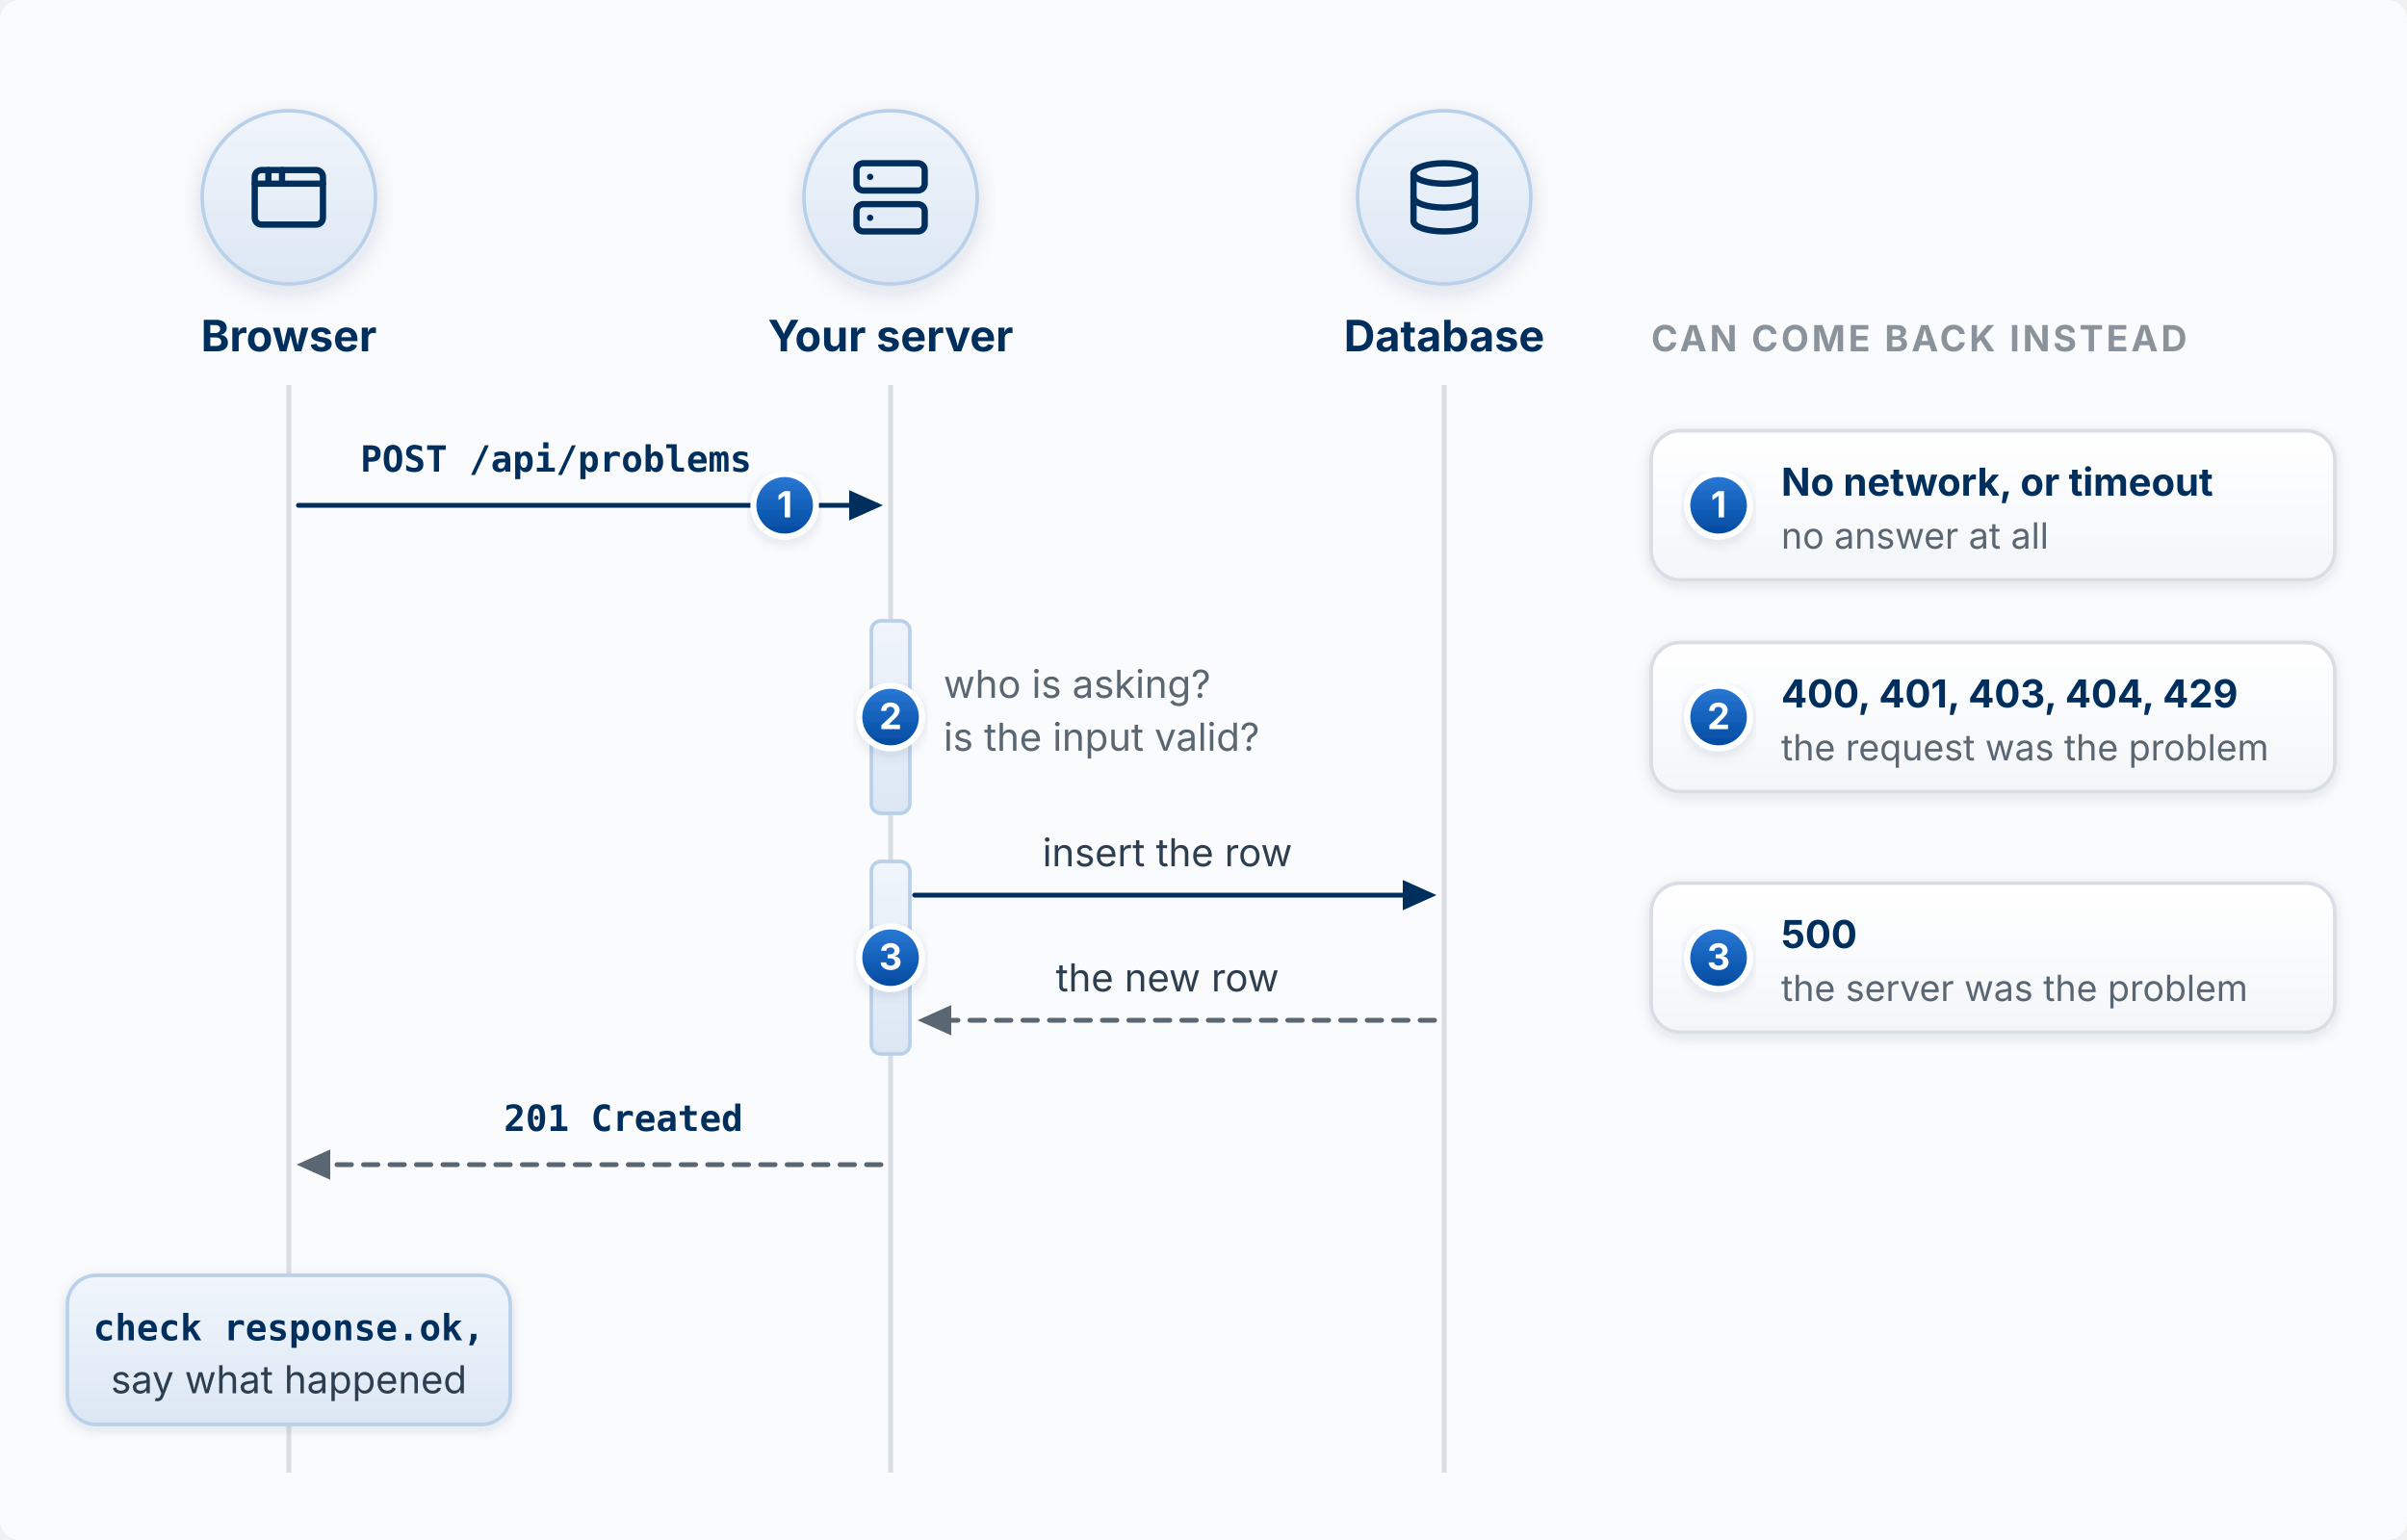
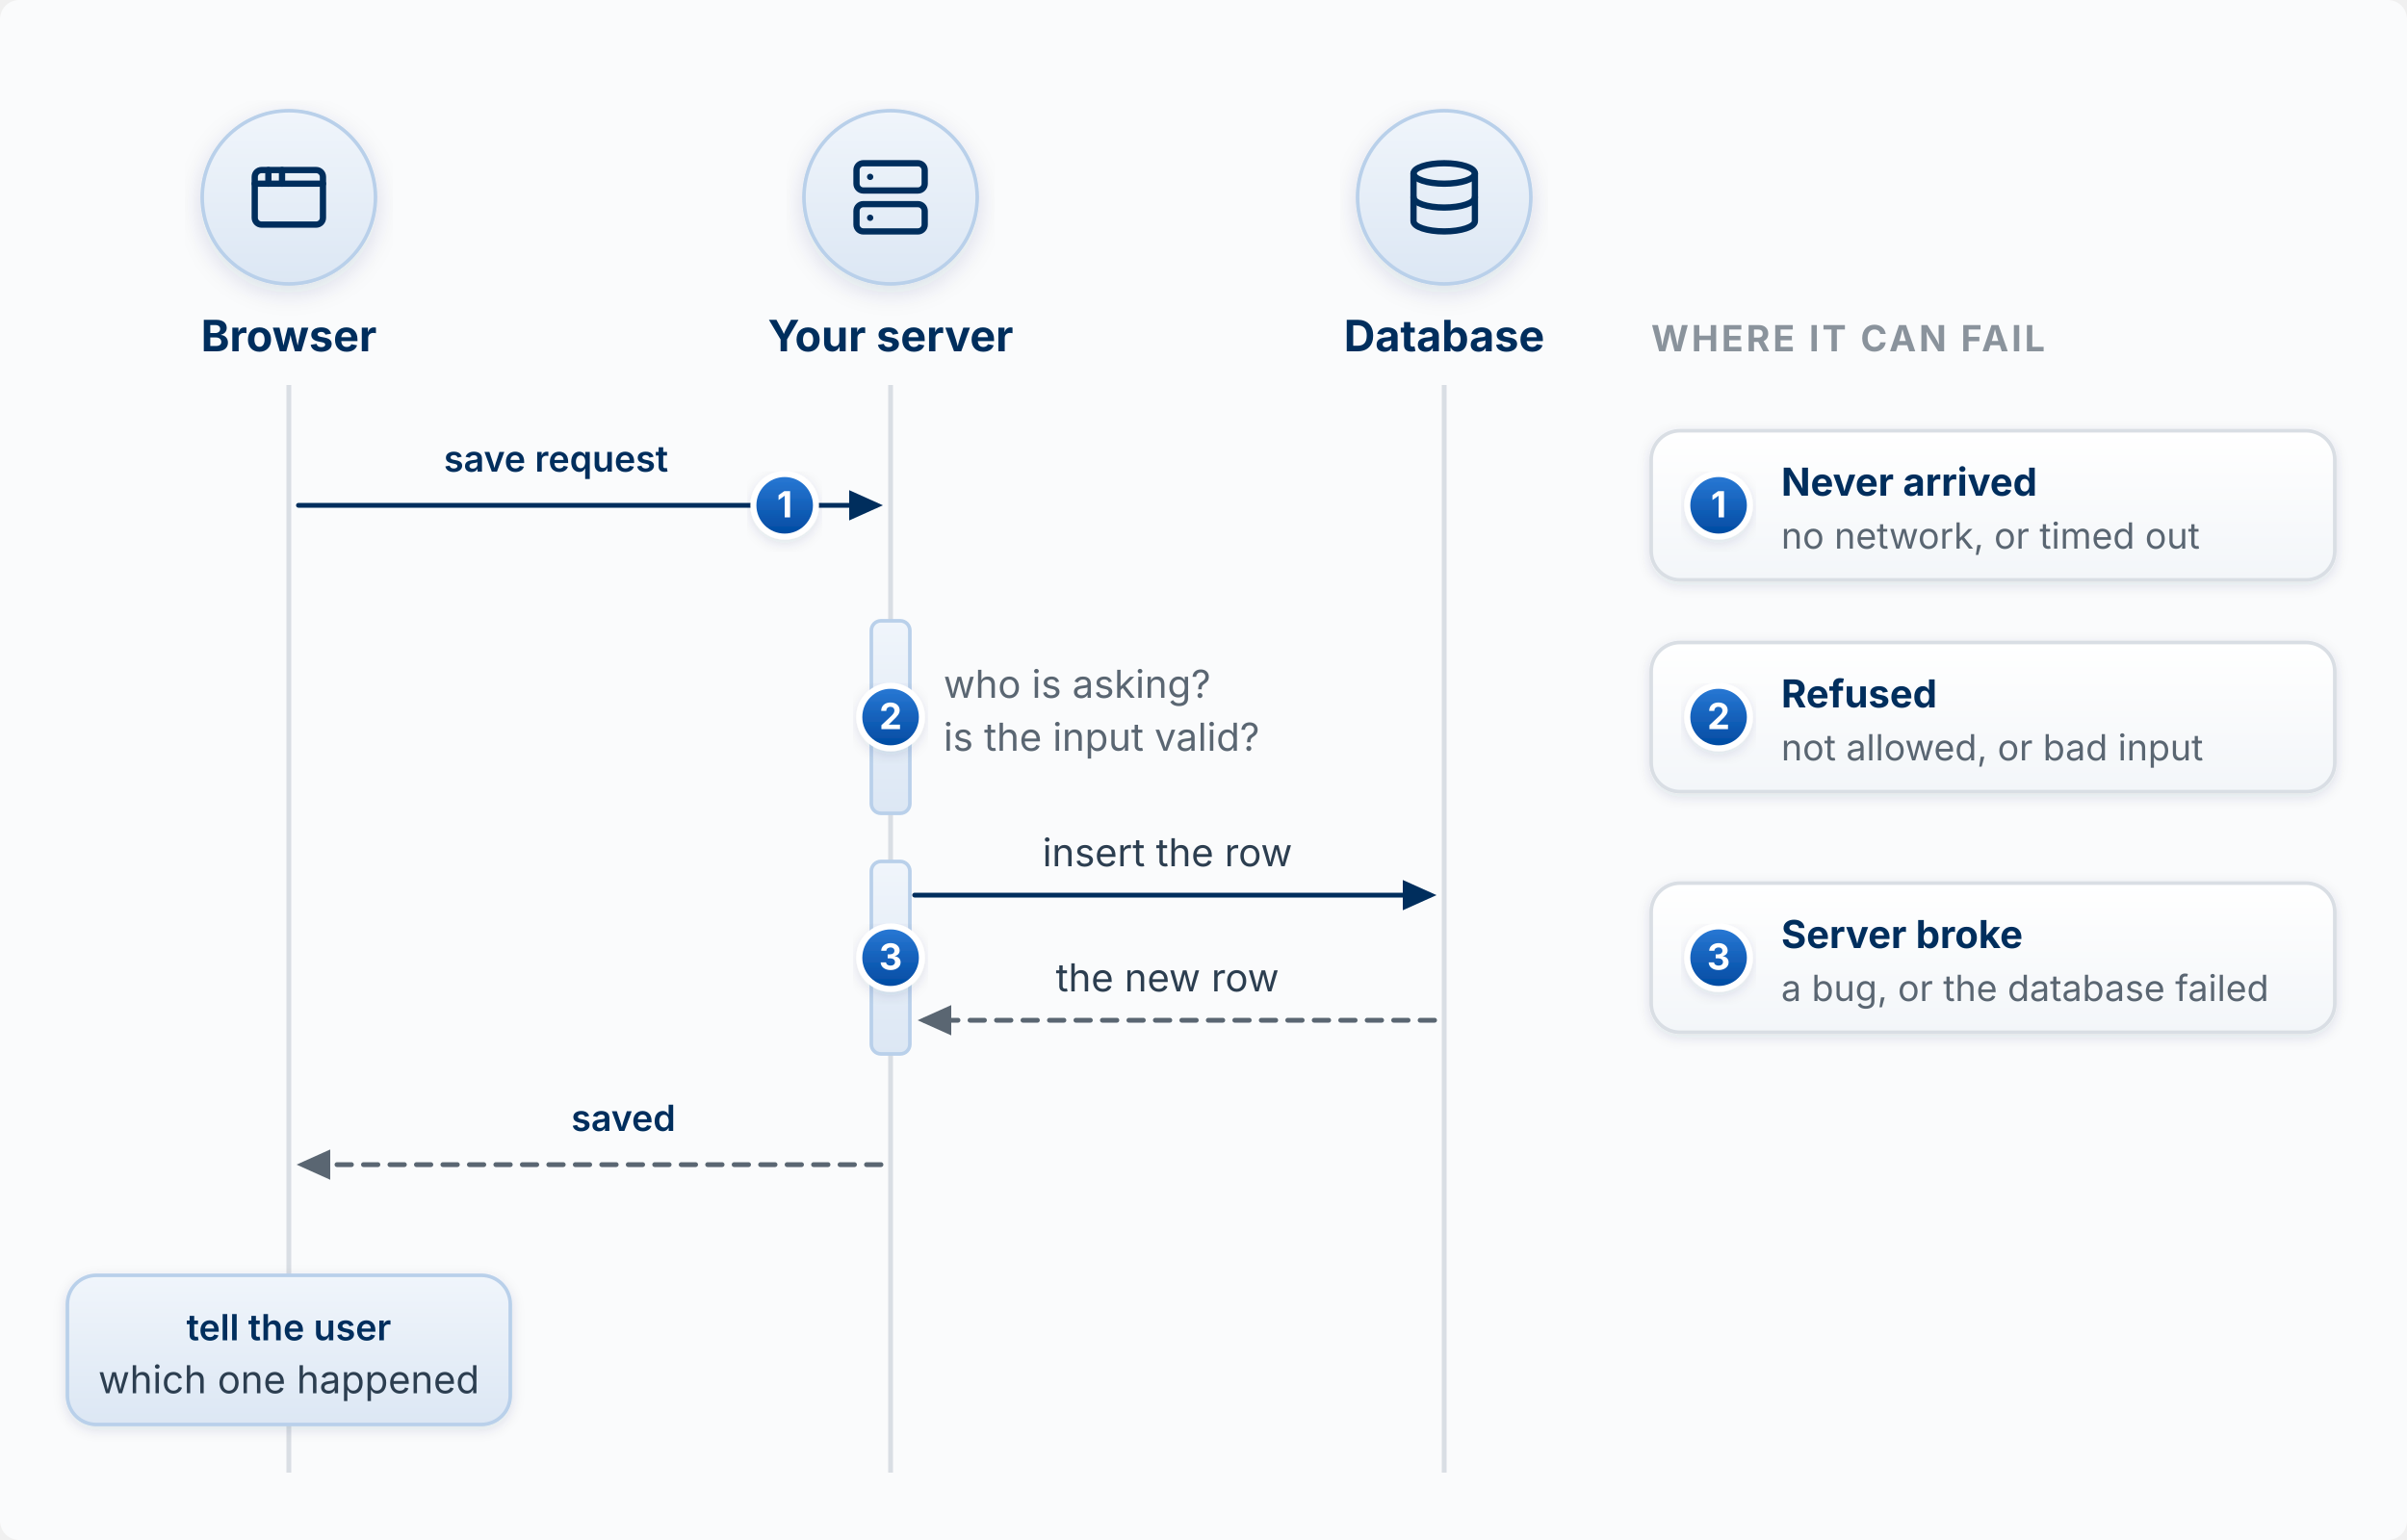
<svg xmlns="http://www.w3.org/2000/svg" viewBox="0 0 1000 640" role="img" font-family="Inter, 'Helvetica Neue', Helvetica, Arial, sans-serif">
  <defs>
    <linearGradient id="gCard" x1="0" y1="0" x2="0" y2="1">
      <stop offset="0%" stop-color="#FFFFFF" />
      <stop offset="100%" stop-color="#F3F6F9" />
    </linearGradient>
    <linearGradient id="gBlue" x1="0" y1="0" x2="0" y2="1">
      <stop offset="0%" stop-color="#F0F5FB" />
      <stop offset="100%" stop-color="#DCE7F4" />
    </linearGradient>
    <linearGradient id="gGray" x1="0" y1="0" x2="0" y2="1">
      <stop offset="0%" stop-color="#F4F6F8" />
      <stop offset="100%" stop-color="#E3E7EB" />
    </linearGradient>
    <linearGradient id="gNavy" x1="0" y1="0" x2="0" y2="1">
      <stop offset="0%" stop-color="#0E3F6A" />
      <stop offset="100%" stop-color="#001A36" />
    </linearGradient>
    <linearGradient id="gRoyal" x1="0" y1="0" x2="0" y2="1">
      <stop offset="0%" stop-color="#2A7AD6" />
      <stop offset="100%" stop-color="#0049A0" />
    </linearGradient>
    <linearGradient id="gGreen" x1="0" y1="0" x2="0" y2="1">
      <stop offset="0%" stop-color="#F1F8F3" />
      <stop offset="100%" stop-color="#E0EFE5" />
    </linearGradient>
    <linearGradient id="gRed" x1="0" y1="0" x2="0" y2="1">
      <stop offset="0%" stop-color="#FBF3F3" />
      <stop offset="100%" stop-color="#F3E1E1" />
    </linearGradient>
    <filter id="sh" x="-10%" y="-10%" width="120%" height="135%">
      <feDropShadow dx="0" dy="3" stdDeviation="5" flood-color="#002E5D" flood-opacity="0.13" />
    </filter>
    <filter id="shS" x="-10%" y="-10%" width="120%" height="135%">
      <feDropShadow dx="0" dy="1.5" stdDeviation="2.5" flood-color="#002E5D" flood-opacity="0.12" />
    </filter>
    <marker id="ah" viewBox="0 0 10 10" refX="8" refY="5" markerWidth="7" markerHeight="7" orient="auto-start-reverse">
      <path d="M0,0.5 L10,5 L0,9.5 z" fill="#8A939C" />
    </marker>
    <marker id="ahD" viewBox="0 0 10 10" refX="8" refY="5" markerWidth="7" markerHeight="7" orient="auto-start-reverse">
      <path d="M0,0.5 L10,5 L0,9.5 z" fill="#5A6672" />
    </marker>
    <marker id="ahA" viewBox="0 0 10 10" refX="8" refY="5" markerWidth="7" markerHeight="7" orient="auto-start-reverse">
      <path d="M0,0.5 L10,5 L0,9.5 z" fill="#0057B8" />
    </marker>
    <marker id="ahN" viewBox="0 0 10 10" refX="8" refY="5" markerWidth="7" markerHeight="7" orient="auto-start-reverse">
      <path d="M0,0.5 L10,5 L0,9.5 z" fill="#002E5D" />
    </marker>
  </defs>
  <rect x="0" y="0" width="1000" height="640" rx="8" fill="#FAFBFC" />
  <line x1="120" y1="160" x2="120" y2="612" stroke="#D9DEE4" stroke-width="2" />
  <circle cx="120" cy="82" r="36" fill="url(#gBlue)" stroke="#B9D0EA" stroke-width="1.5" filter="url(#sh)" />
  <g transform="translate(103.0,65.0) scale(1.417)" fill="none" stroke="#002E5D" stroke-width="1.84" stroke-linecap="round" stroke-linejoin="round">
    <rect x="2" y="4" width="20" height="16" rx="2" />
    <path d="M10 4v4" />
    <path d="M2 8h20" />
    <path d="M6 4v4" />
  </g>
  <text x="120" y="146" font-size="18" font-weight="700" text-anchor="middle" fill="#002E5D">Browser</text>
  <line x1="370" y1="160" x2="370" y2="612" stroke="#D9DEE4" stroke-width="2" />
  <circle cx="370" cy="82" r="36" fill="url(#gBlue)" stroke="#B9D0EA" stroke-width="1.5" filter="url(#sh)" />
  <g transform="translate(353.0,65.0) scale(1.417)" fill="none" stroke="#002E5D" stroke-width="1.84" stroke-linecap="round" stroke-linejoin="round">
    <rect width="20" height="8" x="2" y="2" rx="2" ry="2" />
    <rect width="20" height="8" x="2" y="14" rx="2" ry="2" />
    <line x1="6" x2="6.01" y1="6" y2="6" />
    <line x1="6" x2="6.01" y1="18" y2="18" />
  </g>
  <text x="370" y="146" font-size="18" font-weight="700" text-anchor="middle" fill="#002E5D">Your server</text>
  <line x1="600" y1="160" x2="600" y2="612" stroke="#D9DEE4" stroke-width="2" />
  <circle cx="600" cy="82" r="36" fill="url(#gBlue)" stroke="#B9D0EA" stroke-width="1.5" filter="url(#sh)" />
  <g transform="translate(583.0,65.0) scale(1.417)" fill="none" stroke="#002E5D" stroke-width="1.84" stroke-linecap="round" stroke-linejoin="round">
    <ellipse cx="12" cy="5" rx="9" ry="3" />
    <path d="M3 5V19A9 3 0 0 0 21 19V5" />
    <path d="M3 12A9 3 0 0 0 21 12" />
  </g>
  <text x="600" y="146" font-size="18" font-weight="700" text-anchor="middle" fill="#002E5D">Database</text>
-   <text x="686" y="146" font-size="15" font-weight="700" letter-spacing="1.2" fill="#8A939C">CAN COME BACK INSTEAD</text>
+   <text x="686" y="146" font-size="15" font-weight="700" letter-spacing="1.2" fill="#8A939C">WHERE IT CAN FAIL</text>
  <path d="M124 210 H364" fill="none" stroke="#002E5D" stroke-width="2" stroke-linecap="round" stroke-linejoin="round" marker-end="url(#ahN)" />
-   <text x="231.0" y="196" font-size="15" font-weight="600" text-anchor="middle" font-family="Menlo, Consolas, monospace" fill="#002E5D">POST /api/problems</text>
+   <text x="231.0" y="196" font-size="15" font-weight="600" text-anchor="middle" font-family="Inter, 'Helvetica Neue', Helvetica, Arial, sans-serif" fill="#002E5D">save request</text>
  <circle cx="326" cy="210" r="13" fill="url(#gRoyal)" stroke="#FFFFFF" stroke-width="2.5" filter="url(#shS)" />
  <text x="326" y="215" font-size="15" font-weight="700" text-anchor="middle" fill="#FFFFFF">1</text>
  <rect x="686" y="179" width="284" height="62" rx="12" fill="url(#gCard)" stroke="#D9DEE4" stroke-width="1.5" filter="url(#shS)" />
  <circle cx="714" cy="210" r="13" fill="url(#gRoyal)" stroke="#FFFFFF" stroke-width="2.5" filter="url(#shS)" />
  <text x="714" y="215" font-size="15" font-weight="700" text-anchor="middle" fill="#FFFFFF">1</text>
-   <text x="740" y="206" font-size="16" font-weight="700" fill="#002E5D">No network, or timeout</text>
-   <text x="740" y="228" font-size="15" fill="#5A6672">no answer at all</text>
+   <text x="740" y="206" font-size="16" font-weight="700" fill="#002E5D">Never arrived</text>
+   <text x="740" y="228" font-size="15" fill="#5A6672">no network, or timed out</text>
  <rect x="362" y="258" width="16" height="80" rx="4" fill="url(#gBlue)" stroke="#B9D0EA" stroke-width="1.5" />
  <text x="392" y="290" font-size="16" fill="#5A6672">who is asking?</text>
  <text x="392" y="312" font-size="16" fill="#5A6672">is the input valid?</text>
  <circle cx="370" cy="298" r="13" fill="url(#gRoyal)" stroke="#FFFFFF" stroke-width="2.5" filter="url(#shS)" />
  <text x="370" y="303" font-size="15" font-weight="700" text-anchor="middle" fill="#FFFFFF">2</text>
  <rect x="686" y="267" width="284" height="62" rx="12" fill="url(#gCard)" stroke="#D9DEE4" stroke-width="1.5" filter="url(#shS)" />
  <circle cx="714" cy="298" r="13" fill="url(#gRoyal)" stroke="#FFFFFF" stroke-width="2.5" filter="url(#shS)" />
  <text x="714" y="303" font-size="15" font-weight="700" text-anchor="middle" fill="#FFFFFF">2</text>
-   <text x="740" y="294" font-size="16" font-weight="700" fill="#002E5D">400, 401, 403, 404, 429</text>
-   <text x="740" y="316" font-size="15" fill="#5A6672">the request was the problem</text>
+   <text x="740" y="294" font-size="16" font-weight="700" fill="#002E5D">Refused</text>
+   <text x="740" y="316" font-size="15" fill="#5A6672">not allowed, or bad input</text>
  <path d="M380 372 H594" fill="none" stroke="#002E5D" stroke-width="2" stroke-linecap="round" stroke-linejoin="round" marker-end="url(#ahN)" />
  <text x="485.0" y="360" font-size="16" text-anchor="middle" fill="#2C3E50">insert the row</text>
  <path d="M596 424 H384" fill="none" stroke="#5A6672" stroke-width="2" stroke-linecap="round" stroke-linejoin="round" stroke-dasharray="6 5" marker-end="url(#ahD)" />
  <text x="485.0" y="412" font-size="16" text-anchor="middle" fill="#2C3E50">the new row</text>
  <path d="M366 484 H126" fill="none" stroke="#5A6672" stroke-width="2" stroke-linecap="round" stroke-linejoin="round" stroke-dasharray="6 5" marker-end="url(#ahD)" />
-   <text x="259.0" y="470" font-size="15" font-weight="600" text-anchor="middle" font-family="Menlo, Consolas, monospace" fill="#002E5D">201 Created</text>
+   <text x="259.0" y="470" font-size="15" font-weight="600" text-anchor="middle" font-family="Inter, 'Helvetica Neue', Helvetica, Arial, sans-serif" fill="#002E5D">saved</text>
  <rect x="362" y="358" width="16" height="80" rx="4" fill="url(#gBlue)" stroke="#B9D0EA" stroke-width="1.5" />
  <circle cx="370" cy="398" r="13" fill="url(#gRoyal)" stroke="#FFFFFF" stroke-width="2.5" filter="url(#shS)" />
  <text x="370" y="403" font-size="15" font-weight="700" text-anchor="middle" fill="#FFFFFF">3</text>
  <rect x="686" y="367" width="284" height="62" rx="12" fill="url(#gCard)" stroke="#D9DEE4" stroke-width="1.5" filter="url(#shS)" />
  <circle cx="714" cy="398" r="13" fill="url(#gRoyal)" stroke="#FFFFFF" stroke-width="2.5" filter="url(#shS)" />
  <text x="714" y="403" font-size="15" font-weight="700" text-anchor="middle" fill="#FFFFFF">3</text>
-   <text x="740" y="394" font-size="16" font-weight="700" fill="#002E5D">500</text>
-   <text x="740" y="416" font-size="15" fill="#5A6672">the server was the problem</text>
+   <text x="740" y="394" font-size="16" font-weight="700" fill="#002E5D">Server broke</text>
+   <text x="740" y="416" font-size="15" fill="#5A6672">a bug, or the database failed</text>
  <rect x="28" y="530" width="184" height="62" rx="12" fill="url(#gBlue)" stroke="#B9D0EA" stroke-width="1.5" filter="url(#shS)" />
-   <text x="120" y="557" font-size="15" font-weight="600" text-anchor="middle" font-family="Menlo, Consolas, monospace" fill="#002E5D">check response.ok,</text>
-   <text x="120" y="579" font-size="16" text-anchor="middle" fill="#2C3E50">say what happened</text>
+   <text x="120" y="557" font-size="15" font-weight="600" text-anchor="middle" font-family="Inter, 'Helvetica Neue', Helvetica, Arial, sans-serif" fill="#002E5D">tell the user</text>
+   <text x="120" y="579" font-size="16" text-anchor="middle" fill="#2C3E50">which one happened</text>
</svg>
